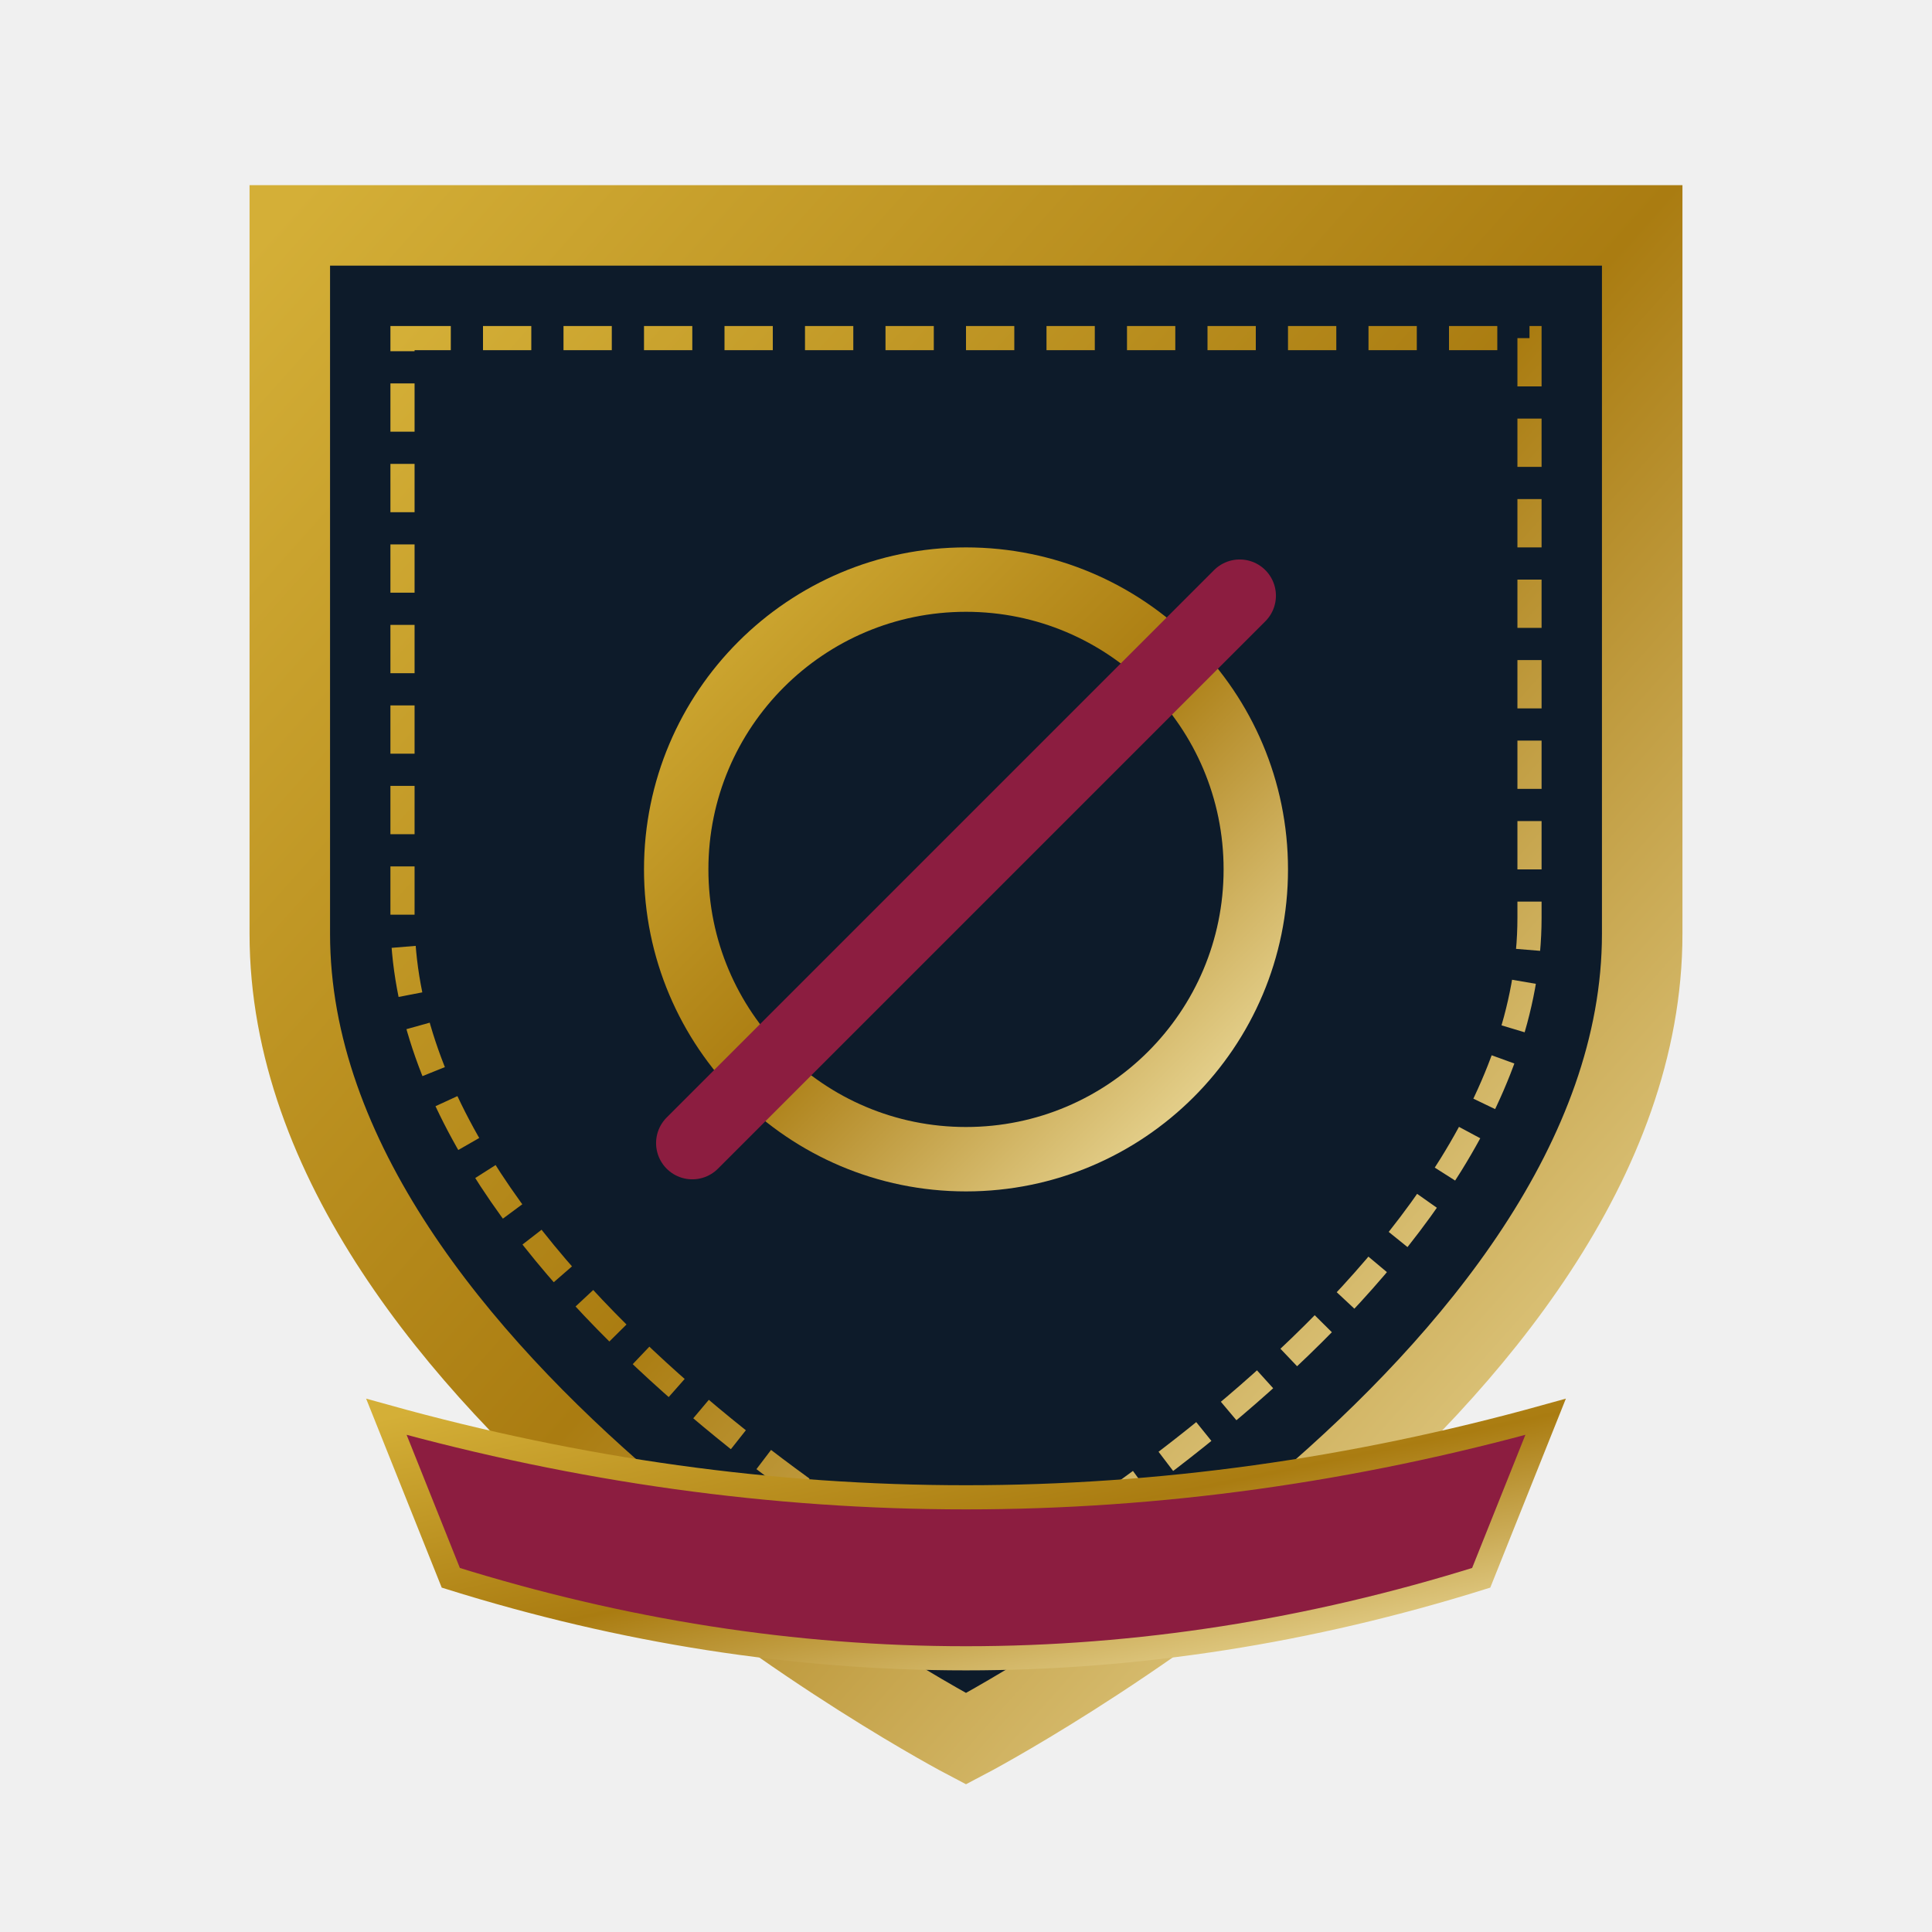
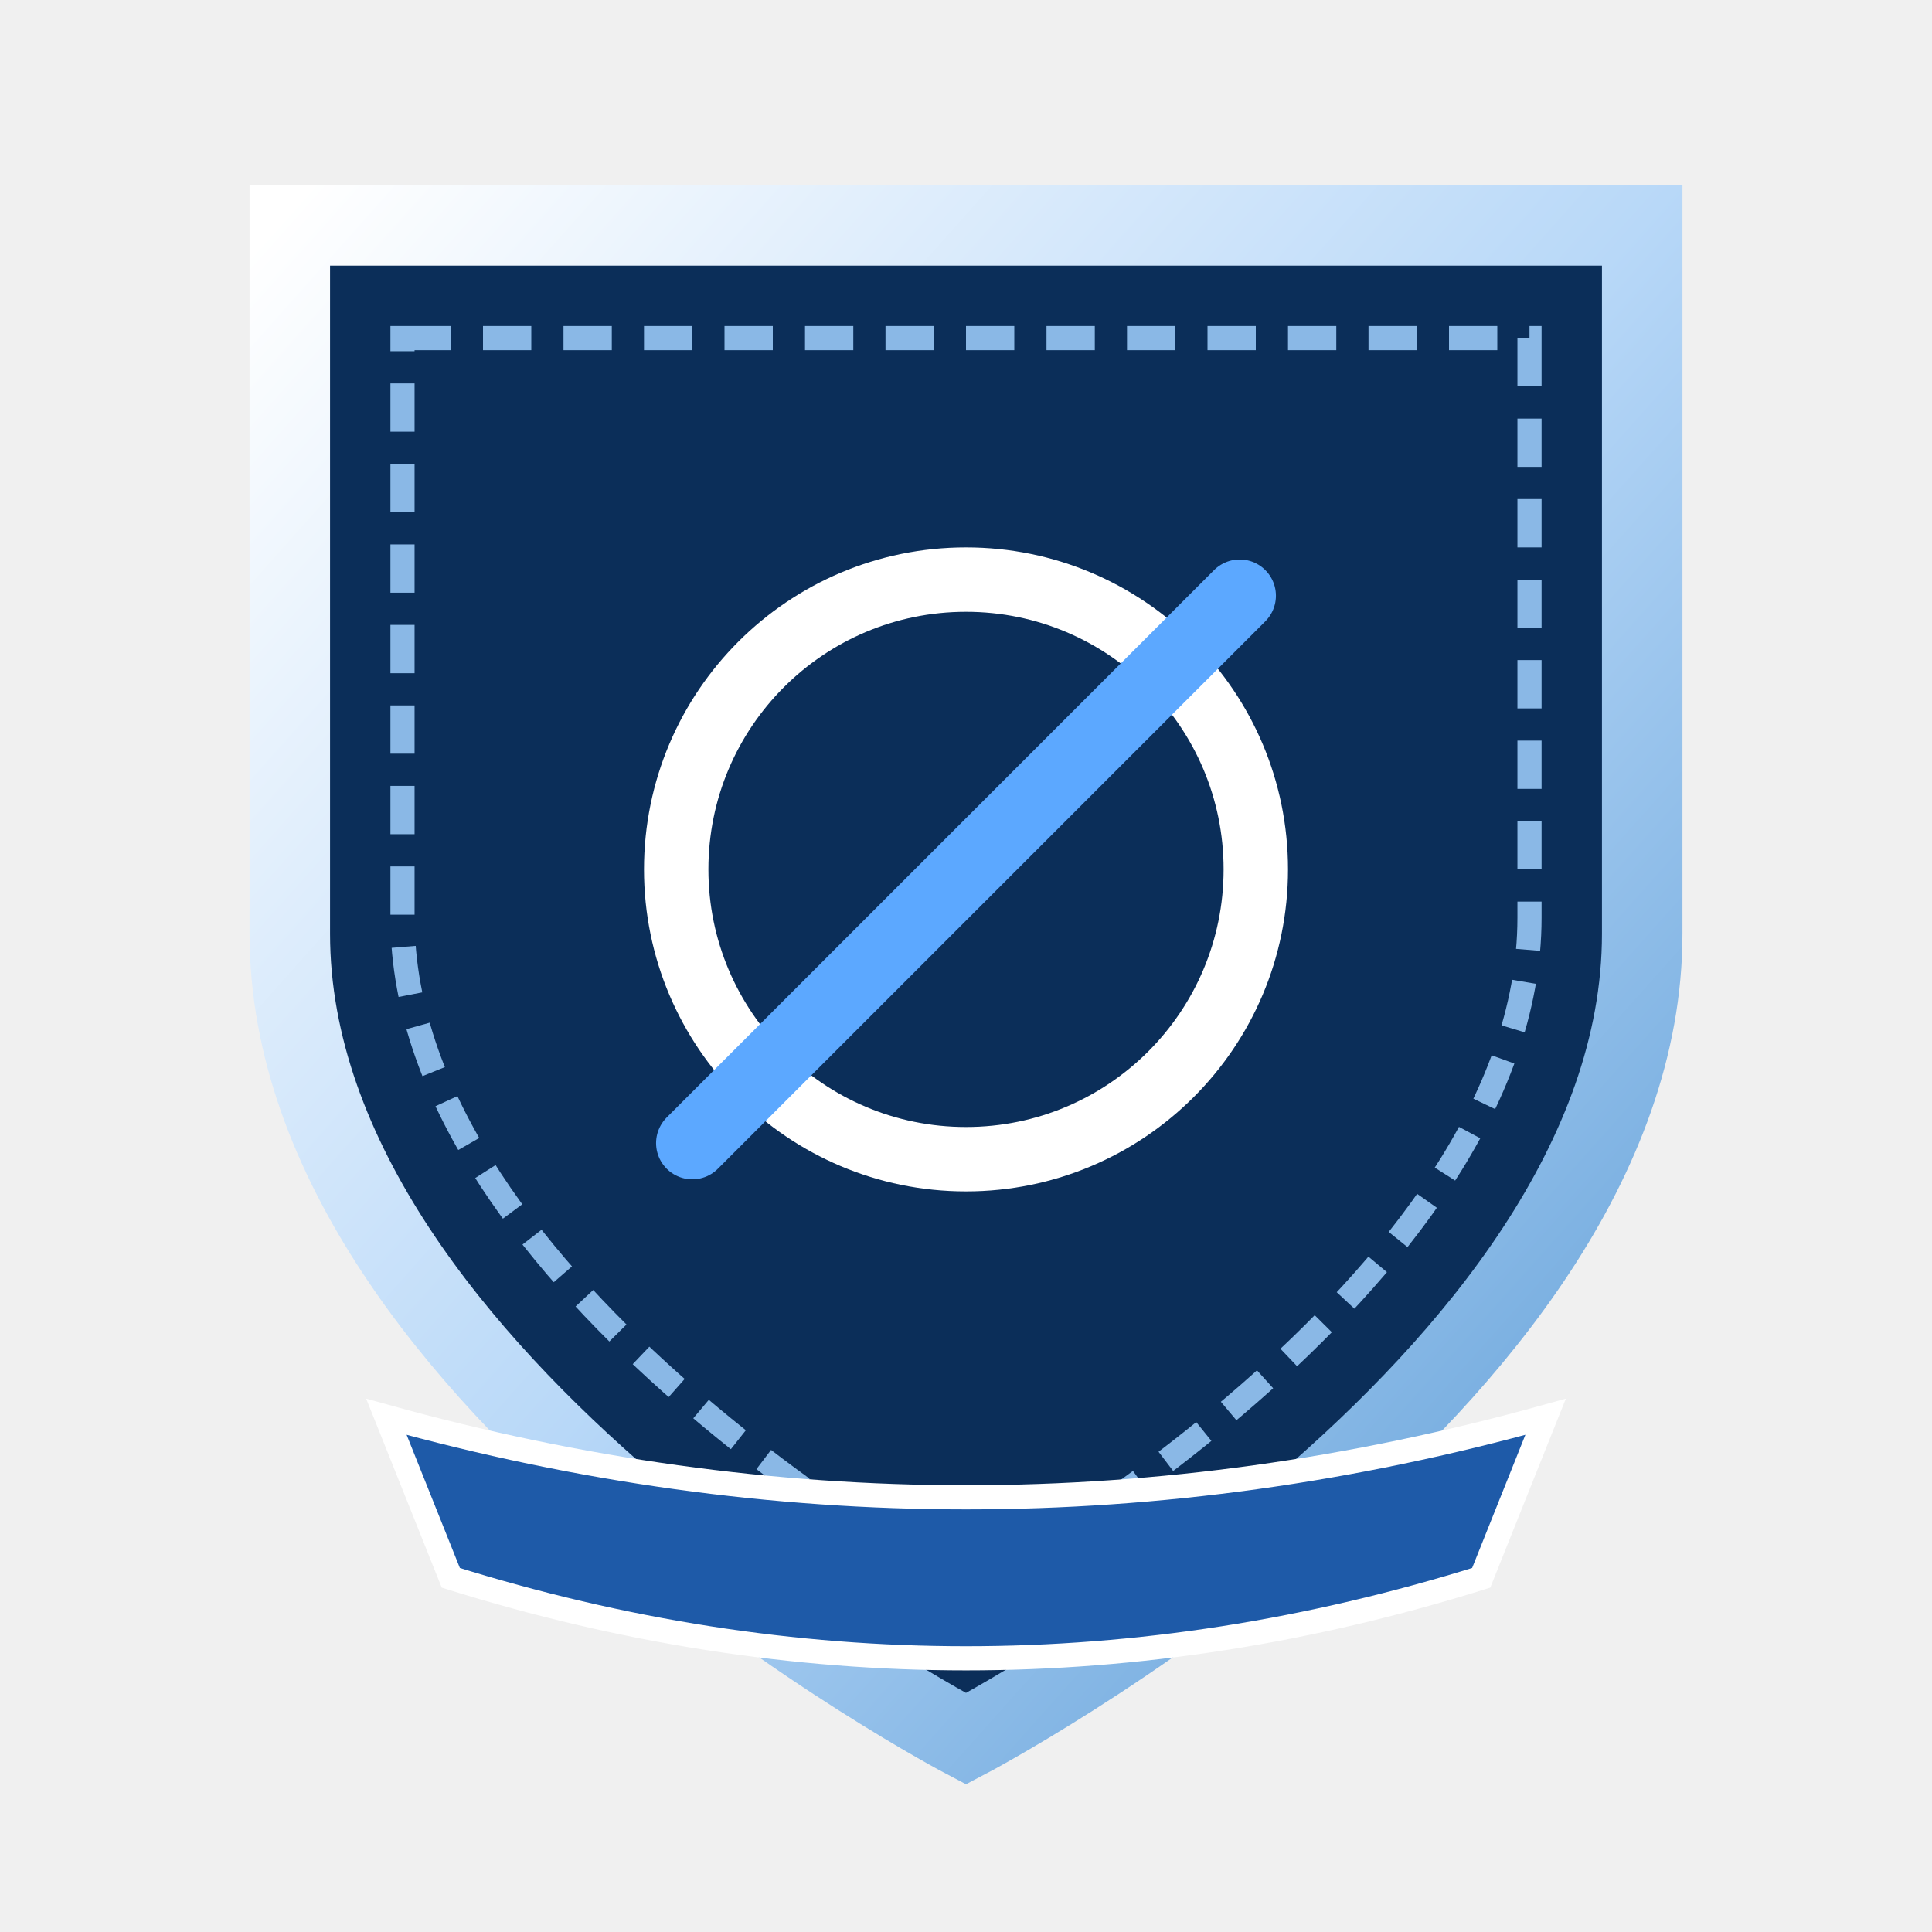
<svg xmlns="http://www.w3.org/2000/svg" viewBox="0 0 120 120">
  <defs>
-     <linearGradient id="gold" x1="0%" y1="0%" x2="100%" y2="100%">
-       <stop offset="0%" stop-color="#D4AF37" />
-       <stop offset="50%" stop-color="#AA7C11" />
-       <stop offset="100%" stop-color="#F3E5AB" />
+     <linearGradient id="sky" x1="0%" y1="0%" x2="100%" y2="100%">
+       <stop offset="0%" stop-color="#FFFFFF" />
+       <stop offset="50%" stop-color="#B8D8F8" />
+       <stop offset="100%" stop-color="#5B9BD5" />
    </linearGradient>
  </defs>
-   <path d="M18 14 H102 V58 C102 86 60 108 60 108 C60 108 18 86 18 58 Z" fill="#0D1B2A" stroke="url(#gold)" stroke-width="5" />
-   <path d="M25 21 H95 V57 C95 80 60 99 60 99 C60 99 25 80 25 57 Z" fill="none" stroke="url(#gold)" stroke-width="1.5" stroke-dasharray="3 2" />
-   <circle cx="60" cy="54" r="18" fill="none" stroke="url(#gold)" stroke-width="4" />
-   <line x1="43" y1="71" x2="77" y2="37" stroke="#8C1D40" stroke-width="4.5" stroke-linecap="round" />
-   <path d="M24 88 Q60 98 96 88 L92 98 Q60 108 28 98 Z" fill="#8C1D40" stroke="url(#gold)" stroke-width="1.5" />
+   <path d="M18 14 H102 V58 C102 86 60 108 60 108 C60 108 18 86 18 58 Z" fill="#0B2E59" stroke="url(#sky)" stroke-width="5" />
+   <path d="M25 21 H95 V57 C95 80 60 99 60 99 C60 99 25 80 25 57 Z" fill="none" stroke="#8AB8E6" stroke-width="1.5" stroke-dasharray="3 2" />
+   <circle cx="60" cy="54" r="18" fill="none" stroke="#FFFFFF" stroke-width="4" />
+   <line x1="43" y1="71" x2="77" y2="37" stroke="#5CA8FF" stroke-width="4.5" stroke-linecap="round" />
+   <path d="M24 88 Q60 98 96 88 L92 98 Q60 108 28 98 Z" fill="#1E5AA8" stroke="#FFFFFF" stroke-width="1.5" />
</svg>
